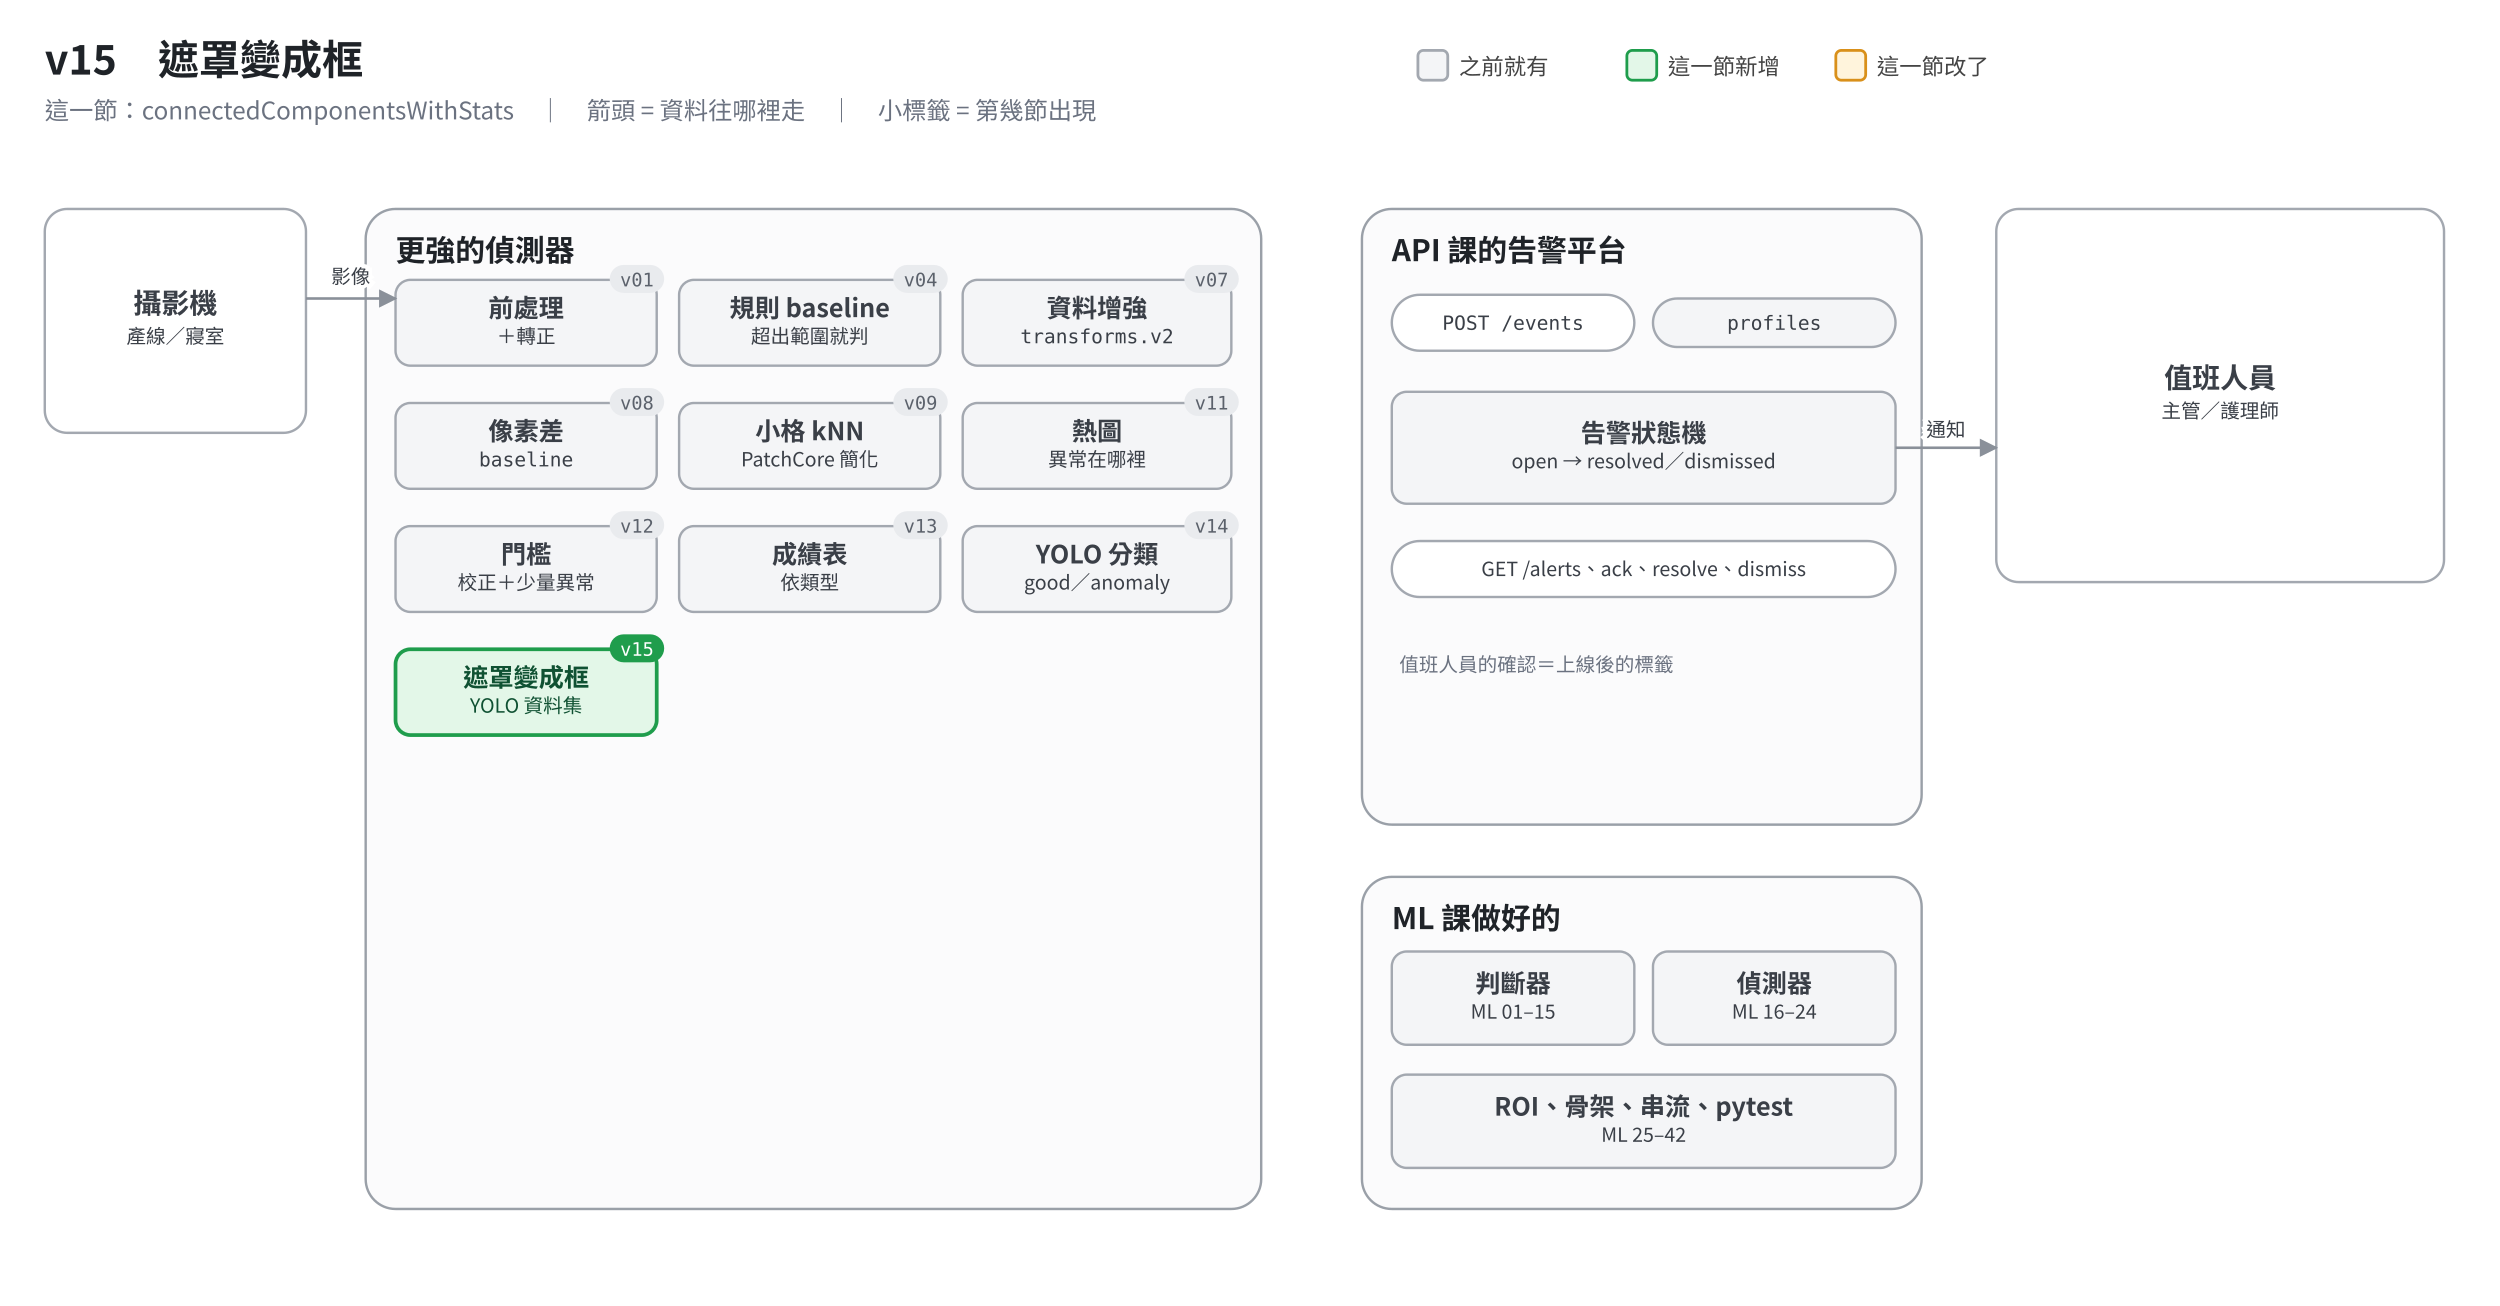
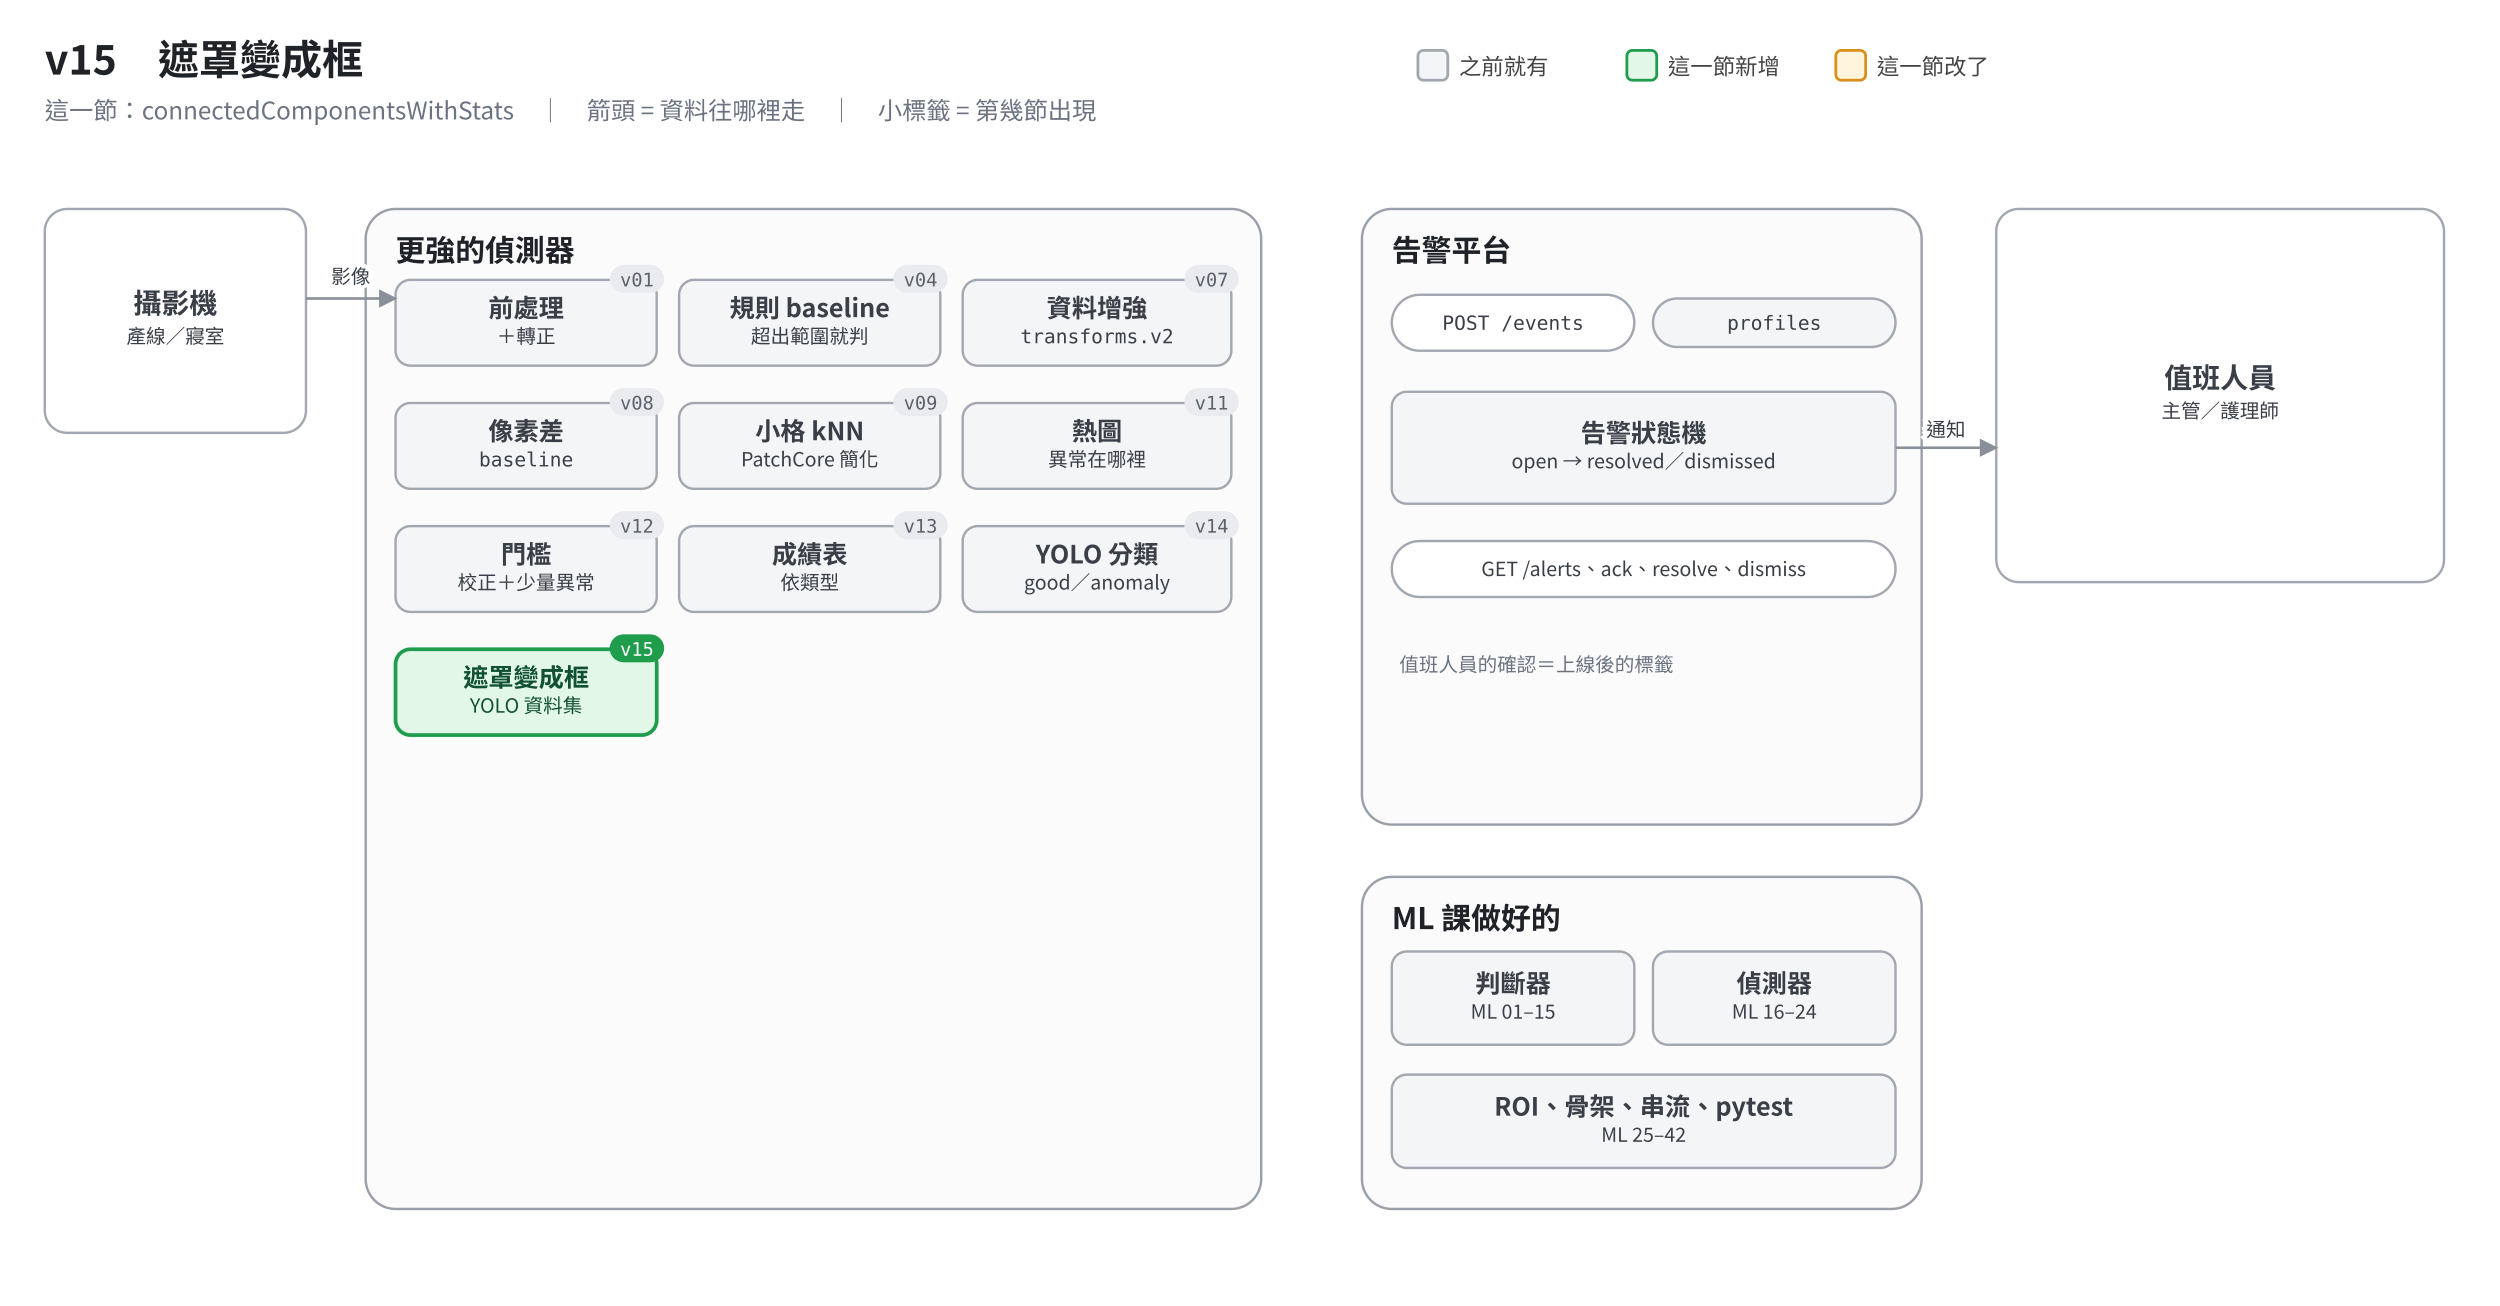
<svg xmlns="http://www.w3.org/2000/svg" viewBox="0 0 1340 700" width="1340" height="700">
  <defs>
    <marker id="arr-old" viewBox="0 0 10 10" refX="9" refY="5" markerWidth="7" markerHeight="7" orient="auto-start-reverse">
      <path d="M0,0 L10,5 L0,10 z" fill="#8a9099" />
    </marker>
    <marker id="arr-new" viewBox="0 0 10 10" refX="9" refY="5" markerWidth="7" markerHeight="7" orient="auto-start-reverse">
      <path d="M0,0 L10,5 L0,10 z" fill="#1f9d4c" />
    </marker>
    <marker id="arr-changed" viewBox="0 0 10 10" refX="9" refY="5" markerWidth="7" markerHeight="7" orient="auto-start-reverse">
      <path d="M0,0 L10,5 L0,10 z" fill="#d9901a" />
    </marker>
    <marker id="arr-error" viewBox="0 0 10 10" refX="9" refY="5" markerWidth="7" markerHeight="7" orient="auto-start-reverse">
      <path d="M0,0 L10,5 L0,10 z" fill="#d33a3a" />
    </marker>
  </defs>
  <rect width="1340" height="700" fill="#ffffff" />
  <text x="24" y="40" font-family="'PingFang TC','Noto Sans TC','Noto Sans CJK TC','Microsoft JhengHei',sans-serif" font-size="22" fill="#1f2328" font-weight="bold" text-anchor="start">v15　遮罩變成框</text>
  <text x="24" y="64" font-family="'PingFang TC','Noto Sans TC','Noto Sans CJK TC','Microsoft JhengHei',sans-serif" font-size="13" fill="#6b7280" font-weight="normal" text-anchor="start">這一節：connectedComponentsWithStats　｜　箭頭 = 資料往哪裡走　｜　小標籤 = 第幾節出現</text>
  <rect x="760" y="27" width="16" height="16" rx="3" fill="#f4f5f7" stroke="#a3a8b0" stroke-width="1.5" />
  <text x="782" y="40" font-family="'PingFang TC','Noto Sans TC','Noto Sans CJK TC','Microsoft JhengHei',sans-serif" font-size="12" fill="#444" font-weight="normal" text-anchor="start">之前就有</text>
  <rect x="872" y="27" width="16" height="16" rx="3" fill="#e3f7e8" stroke="#1f9d4c" stroke-width="1.5" />
  <text x="894" y="40" font-family="'PingFang TC','Noto Sans TC','Noto Sans CJK TC','Microsoft JhengHei',sans-serif" font-size="12" fill="#444" font-weight="normal" text-anchor="start">這一節新增</text>
  <rect x="984" y="27" width="16" height="16" rx="3" fill="#fff4dc" stroke="#d9901a" stroke-width="1.5" />
  <text x="1006" y="40" font-family="'PingFang TC','Noto Sans TC','Noto Sans CJK TC','Microsoft JhengHei',sans-serif" font-size="12" fill="#444" font-weight="normal" text-anchor="start">這一節改了</text>
  <rect x="196" y="112" width="480" height="536" rx="16" fill="#fbfbfc" stroke="#9aa0a8" stroke-width="1.3" />
  <text x="212" y="140" font-family="'PingFang TC','Noto Sans TC','Noto Sans CJK TC','Microsoft JhengHei',sans-serif" font-size="16" fill="#1f2328" font-weight="bold" text-anchor="start">更強的偵測器</text>
  <rect x="730" y="112" width="300" height="330" rx="16" fill="#fbfbfc" stroke="#9aa0a8" stroke-width="1.3" />
-   <text x="746" y="140" font-family="'PingFang TC','Noto Sans TC','Noto Sans CJK TC','Microsoft JhengHei',sans-serif" font-size="16" fill="#1f2328" font-weight="bold" text-anchor="start">API 課的告警平台</text>
+   <text x="746" y="140" font-family="'PingFang TC','Noto Sans TC','Noto Sans CJK TC','Microsoft JhengHei',sans-serif" font-size="16" fill="#1f2328" font-weight="bold" text-anchor="start">告警平台</text>
  <rect x="730" y="470" width="300" height="178" rx="16" fill="#fbfbfc" stroke="#9aa0a8" stroke-width="1.3" />
  <text x="746" y="498" font-family="'PingFang TC','Noto Sans TC','Noto Sans CJK TC','Microsoft JhengHei',sans-serif" font-size="16" fill="#1f2328" font-weight="bold" text-anchor="start">ML 課做好的</text>
  <rect x="24" y="112" width="140" height="120" rx="12" fill="#ffffff" stroke="#a3a8b0" stroke-width="1.3" />
  <text x="94" y="168" font-family="'PingFang TC','Noto Sans TC','Noto Sans CJK TC','Microsoft JhengHei',sans-serif" font-size="15" fill="#3a3f47" font-weight="bold" text-anchor="middle">攝影機</text>
  <text x="94" y="184" font-family="'PingFang TC','Noto Sans TC','Noto Sans CJK TC','Microsoft JhengHei',sans-serif" font-size="10.5" fill="#3a3f47" font-weight="normal" text-anchor="middle">產線／寢室</text>
  <rect x="1070" y="112" width="240" height="200" rx="12" fill="#ffffff" stroke="#a3a8b0" stroke-width="1.3" />
  <text x="1190" y="208" font-family="'PingFang TC','Noto Sans TC','Noto Sans CJK TC','Microsoft JhengHei',sans-serif" font-size="15" fill="#3a3f47" font-weight="bold" text-anchor="middle">值班人員</text>
  <text x="1190" y="224" font-family="'PingFang TC','Noto Sans TC','Noto Sans CJK TC','Microsoft JhengHei',sans-serif" font-size="10.5" fill="#3a3f47" font-weight="normal" text-anchor="middle">主管／護理師</text>
  <rect x="212" y="150" width="140" height="46" rx="8" fill="#f4f5f7" stroke="#a3a8b0" stroke-width="1.3" />
  <text x="282" y="170" font-family="'PingFang TC','Noto Sans TC','Noto Sans CJK TC','Microsoft JhengHei',sans-serif" font-size="13.5" fill="#3a3f47" font-weight="bold" text-anchor="middle">前處理</text>
  <text x="282" y="184" font-family="'PingFang TC','Noto Sans TC','Noto Sans CJK TC','Microsoft JhengHei',sans-serif" font-size="10.5" fill="#3a3f47" font-weight="normal" text-anchor="middle">＋轉正</text>
  <rect x="364" y="150" width="140" height="46" rx="8" fill="#f4f5f7" stroke="#a3a8b0" stroke-width="1.3" />
  <text x="434" y="170" font-family="'PingFang TC','Noto Sans TC','Noto Sans CJK TC','Microsoft JhengHei',sans-serif" font-size="13.5" fill="#3a3f47" font-weight="bold" text-anchor="middle">規則 baseline</text>
  <text x="434" y="184" font-family="'PingFang TC','Noto Sans TC','Noto Sans CJK TC','Microsoft JhengHei',sans-serif" font-size="10.5" fill="#3a3f47" font-weight="normal" text-anchor="middle">超出範圍就判</text>
  <rect x="516" y="150" width="144" height="46" rx="8" fill="#f4f5f7" stroke="#a3a8b0" stroke-width="1.3" />
  <text x="588" y="170" font-family="'PingFang TC','Noto Sans TC','Noto Sans CJK TC','Microsoft JhengHei',sans-serif" font-size="13.5" fill="#3a3f47" font-weight="bold" text-anchor="middle">資料增強</text>
  <text x="588" y="184" font-family="'SF Mono',Menlo,Consolas,'DejaVu Sans Mono',monospace" font-size="10.5" fill="#3a3f47" font-weight="normal" text-anchor="middle">transforms.v2</text>
  <rect x="212" y="216" width="140" height="46" rx="8" fill="#f4f5f7" stroke="#a3a8b0" stroke-width="1.3" />
  <text x="282" y="236" font-family="'PingFang TC','Noto Sans TC','Noto Sans CJK TC','Microsoft JhengHei',sans-serif" font-size="13.5" fill="#3a3f47" font-weight="bold" text-anchor="middle">像素差</text>
  <text x="282" y="250" font-family="'SF Mono',Menlo,Consolas,'DejaVu Sans Mono',monospace" font-size="10.5" fill="#3a3f47" font-weight="normal" text-anchor="middle">baseline</text>
  <rect x="364" y="216" width="140" height="46" rx="8" fill="#f4f5f7" stroke="#a3a8b0" stroke-width="1.3" />
  <text x="434" y="236" font-family="'PingFang TC','Noto Sans TC','Noto Sans CJK TC','Microsoft JhengHei',sans-serif" font-size="13.5" fill="#3a3f47" font-weight="bold" text-anchor="middle">小格 kNN</text>
  <text x="434" y="250" font-family="'PingFang TC','Noto Sans TC','Noto Sans CJK TC','Microsoft JhengHei',sans-serif" font-size="10.5" fill="#3a3f47" font-weight="normal" text-anchor="middle">PatchCore 簡化</text>
  <rect x="516" y="216" width="144" height="46" rx="8" fill="#f4f5f7" stroke="#a3a8b0" stroke-width="1.3" />
  <text x="588" y="236" font-family="'PingFang TC','Noto Sans TC','Noto Sans CJK TC','Microsoft JhengHei',sans-serif" font-size="13.5" fill="#3a3f47" font-weight="bold" text-anchor="middle">熱圖</text>
  <text x="588" y="250" font-family="'PingFang TC','Noto Sans TC','Noto Sans CJK TC','Microsoft JhengHei',sans-serif" font-size="10.5" fill="#3a3f47" font-weight="normal" text-anchor="middle">異常在哪裡</text>
  <rect x="212" y="282" width="140" height="46" rx="8" fill="#f4f5f7" stroke="#a3a8b0" stroke-width="1.3" />
  <text x="282" y="302" font-family="'PingFang TC','Noto Sans TC','Noto Sans CJK TC','Microsoft JhengHei',sans-serif" font-size="13.5" fill="#3a3f47" font-weight="bold" text-anchor="middle">門檻</text>
  <text x="282" y="316" font-family="'PingFang TC','Noto Sans TC','Noto Sans CJK TC','Microsoft JhengHei',sans-serif" font-size="10.5" fill="#3a3f47" font-weight="normal" text-anchor="middle">校正＋少量異常</text>
  <rect x="364" y="282" width="140" height="46" rx="8" fill="#f4f5f7" stroke="#a3a8b0" stroke-width="1.3" />
  <text x="434" y="302" font-family="'PingFang TC','Noto Sans TC','Noto Sans CJK TC','Microsoft JhengHei',sans-serif" font-size="13.5" fill="#3a3f47" font-weight="bold" text-anchor="middle">成績表</text>
  <text x="434" y="316" font-family="'PingFang TC','Noto Sans TC','Noto Sans CJK TC','Microsoft JhengHei',sans-serif" font-size="10.5" fill="#3a3f47" font-weight="normal" text-anchor="middle">依類型</text>
  <rect x="516" y="282" width="144" height="46" rx="8" fill="#f4f5f7" stroke="#a3a8b0" stroke-width="1.3" />
  <text x="588" y="302" font-family="'PingFang TC','Noto Sans TC','Noto Sans CJK TC','Microsoft JhengHei',sans-serif" font-size="13.5" fill="#3a3f47" font-weight="bold" text-anchor="middle">YOLO 分類</text>
  <text x="588" y="316" font-family="'PingFang TC','Noto Sans TC','Noto Sans CJK TC','Microsoft JhengHei',sans-serif" font-size="10.5" fill="#3a3f47" font-weight="normal" text-anchor="middle">good／anomaly</text>
  <rect x="212" y="348" width="140" height="46" rx="8" fill="#e3f7e8" stroke="#1f9d4c" stroke-width="2" />
  <text x="282" y="368" font-family="'PingFang TC','Noto Sans TC','Noto Sans CJK TC','Microsoft JhengHei',sans-serif" font-size="13.5" fill="#0f5132" font-weight="bold" text-anchor="middle">遮罩變成框</text>
  <text x="282" y="382" font-family="'PingFang TC','Noto Sans TC','Noto Sans CJK TC','Microsoft JhengHei',sans-serif" font-size="10.5" fill="#0f5132" font-weight="normal" text-anchor="middle">YOLO 資料集</text>
  <rect x="746" y="158" width="130" height="30" rx="15" fill="#ffffff" stroke="#a3a8b0" stroke-width="1.3" />
  <text x="811" y="176.78" font-family="'SF Mono',Menlo,Consolas,'DejaVu Sans Mono',monospace" font-size="10.5" fill="#3a3f47" font-weight="normal" text-anchor="middle">POST /events</text>
  <rect x="886" y="160" width="130" height="26" rx="13" fill="#f4f5f7" stroke="#a3a8b0" stroke-width="1.3" />
  <text x="951" y="176.78" font-family="'SF Mono',Menlo,Consolas,'DejaVu Sans Mono',monospace" font-size="10.5" fill="#3a3f47" font-weight="normal" text-anchor="middle">profiles</text>
  <rect x="746" y="210" width="270" height="60" rx="8" fill="#f4f5f7" stroke="#a3a8b0" stroke-width="1.3" />
  <text x="881" y="237" font-family="'PingFang TC','Noto Sans TC','Noto Sans CJK TC','Microsoft JhengHei',sans-serif" font-size="13.5" fill="#3a3f47" font-weight="bold" text-anchor="middle">告警狀態機</text>
  <text x="881" y="251" font-family="'PingFang TC','Noto Sans TC','Noto Sans CJK TC','Microsoft JhengHei',sans-serif" font-size="10.5" fill="#3a3f47" font-weight="normal" text-anchor="middle">open → resolved／dismissed</text>
  <rect x="746" y="290" width="270" height="30" rx="15" fill="#ffffff" stroke="#a3a8b0" stroke-width="1.3" />
  <text x="881" y="308.78" font-family="'PingFang TC','Noto Sans TC','Noto Sans CJK TC','Microsoft JhengHei',sans-serif" font-size="10.5" fill="#3a3f47" font-weight="normal" text-anchor="middle">GET /alerts、ack、resolve、dismiss</text>
  <text x="750" y="360" font-family="'PingFang TC','Noto Sans TC','Noto Sans CJK TC','Microsoft JhengHei',sans-serif" font-size="10.5" fill="#6b7280" font-weight="normal" text-anchor="start">值班人員的確認＝上線後的標籤</text>
  <rect x="746" y="510" width="130" height="50" rx="8" fill="#f4f5f7" stroke="#a3a8b0" stroke-width="1.3" />
  <text x="811" y="532" font-family="'PingFang TC','Noto Sans TC','Noto Sans CJK TC','Microsoft JhengHei',sans-serif" font-size="13.5" fill="#3a3f47" font-weight="bold" text-anchor="middle">判斷器</text>
  <text x="811" y="546" font-family="'PingFang TC','Noto Sans TC','Noto Sans CJK TC','Microsoft JhengHei',sans-serif" font-size="10.5" fill="#3a3f47" font-weight="normal" text-anchor="middle">ML 01–15</text>
  <rect x="886" y="510" width="130" height="50" rx="8" fill="#f4f5f7" stroke="#a3a8b0" stroke-width="1.3" />
  <text x="951" y="532" font-family="'PingFang TC','Noto Sans TC','Noto Sans CJK TC','Microsoft JhengHei',sans-serif" font-size="13.5" fill="#3a3f47" font-weight="bold" text-anchor="middle">偵測器</text>
  <text x="951" y="546" font-family="'PingFang TC','Noto Sans TC','Noto Sans CJK TC','Microsoft JhengHei',sans-serif" font-size="10.5" fill="#3a3f47" font-weight="normal" text-anchor="middle">ML 16–24</text>
  <rect x="746" y="576" width="270" height="50" rx="8" fill="#f4f5f7" stroke="#a3a8b0" stroke-width="1.3" />
  <text x="881" y="598" font-family="'PingFang TC','Noto Sans TC','Noto Sans CJK TC','Microsoft JhengHei',sans-serif" font-size="13.5" fill="#3a3f47" font-weight="bold" text-anchor="middle">ROI、骨架、串流、pytest</text>
  <text x="881" y="612" font-family="'PingFang TC','Noto Sans TC','Noto Sans CJK TC','Microsoft JhengHei',sans-serif" font-size="10.5" fill="#3a3f47" font-weight="normal" text-anchor="middle">ML 25–42</text>
  <polyline points="164,160 212,160" fill="none" stroke="#8a9099" stroke-width="1.4" marker-end="url(#arr-old)" />
  <text x="188" y="152" font-family="'PingFang TC','Noto Sans TC','Noto Sans CJK TC','Microsoft JhengHei',sans-serif" font-size="10.5" fill="#3a3f47" text-anchor="middle" stroke="#fff" stroke-width="4" paint-order="stroke">影像</text>
  <polyline points="1016,240 1070,240" fill="none" stroke="#8a9099" stroke-width="1.4" marker-end="url(#arr-old)" />
  <text x="1043" y="234" font-family="'PingFang TC','Noto Sans TC','Noto Sans CJK TC','Microsoft JhengHei',sans-serif" font-size="10.5" fill="#3a3f47" text-anchor="middle" stroke="#fff" stroke-width="4" paint-order="stroke">通知</text>
  <rect x="326.8" y="142" width="29.2" height="15" rx="7.5" fill="#e9ebee" />
  <text x="341.4" y="153.5" font-family="'SF Mono',Menlo,Consolas,'DejaVu Sans Mono',monospace" font-size="10" fill="#5b616b" font-weight="normal" text-anchor="middle">v01</text>
  <rect x="478.8" y="142" width="29.2" height="15" rx="7.5" fill="#e9ebee" />
  <text x="493.4" y="153.5" font-family="'SF Mono',Menlo,Consolas,'DejaVu Sans Mono',monospace" font-size="10" fill="#5b616b" font-weight="normal" text-anchor="middle">v04</text>
  <rect x="634.8" y="142" width="29.2" height="15" rx="7.5" fill="#e9ebee" />
  <text x="649.4" y="153.5" font-family="'SF Mono',Menlo,Consolas,'DejaVu Sans Mono',monospace" font-size="10" fill="#5b616b" font-weight="normal" text-anchor="middle">v07</text>
  <rect x="326.8" y="208" width="29.2" height="15" rx="7.5" fill="#e9ebee" />
  <text x="341.4" y="219.5" font-family="'SF Mono',Menlo,Consolas,'DejaVu Sans Mono',monospace" font-size="10" fill="#5b616b" font-weight="normal" text-anchor="middle">v08</text>
  <rect x="478.8" y="208" width="29.2" height="15" rx="7.5" fill="#e9ebee" />
  <text x="493.4" y="219.5" font-family="'SF Mono',Menlo,Consolas,'DejaVu Sans Mono',monospace" font-size="10" fill="#5b616b" font-weight="normal" text-anchor="middle">v09</text>
  <rect x="634.8" y="208" width="29.2" height="15" rx="7.5" fill="#e9ebee" />
  <text x="649.4" y="219.5" font-family="'SF Mono',Menlo,Consolas,'DejaVu Sans Mono',monospace" font-size="10" fill="#5b616b" font-weight="normal" text-anchor="middle">v11</text>
  <rect x="326.8" y="274" width="29.2" height="15" rx="7.5" fill="#e9ebee" />
  <text x="341.4" y="285.5" font-family="'SF Mono',Menlo,Consolas,'DejaVu Sans Mono',monospace" font-size="10" fill="#5b616b" font-weight="normal" text-anchor="middle">v12</text>
  <rect x="478.8" y="274" width="29.2" height="15" rx="7.5" fill="#e9ebee" />
  <text x="493.4" y="285.5" font-family="'SF Mono',Menlo,Consolas,'DejaVu Sans Mono',monospace" font-size="10" fill="#5b616b" font-weight="normal" text-anchor="middle">v13</text>
  <rect x="634.8" y="274" width="29.2" height="15" rx="7.5" fill="#e9ebee" />
  <text x="649.4" y="285.5" font-family="'SF Mono',Menlo,Consolas,'DejaVu Sans Mono',monospace" font-size="10" fill="#5b616b" font-weight="normal" text-anchor="middle">v14</text>
  <rect x="326.8" y="340" width="29.2" height="15" rx="7.5" fill="#1f9d4c" />
  <text x="341.4" y="351.5" font-family="'SF Mono',Menlo,Consolas,'DejaVu Sans Mono',monospace" font-size="10" fill="#fff" font-weight="normal" text-anchor="middle">v15</text>
</svg>
